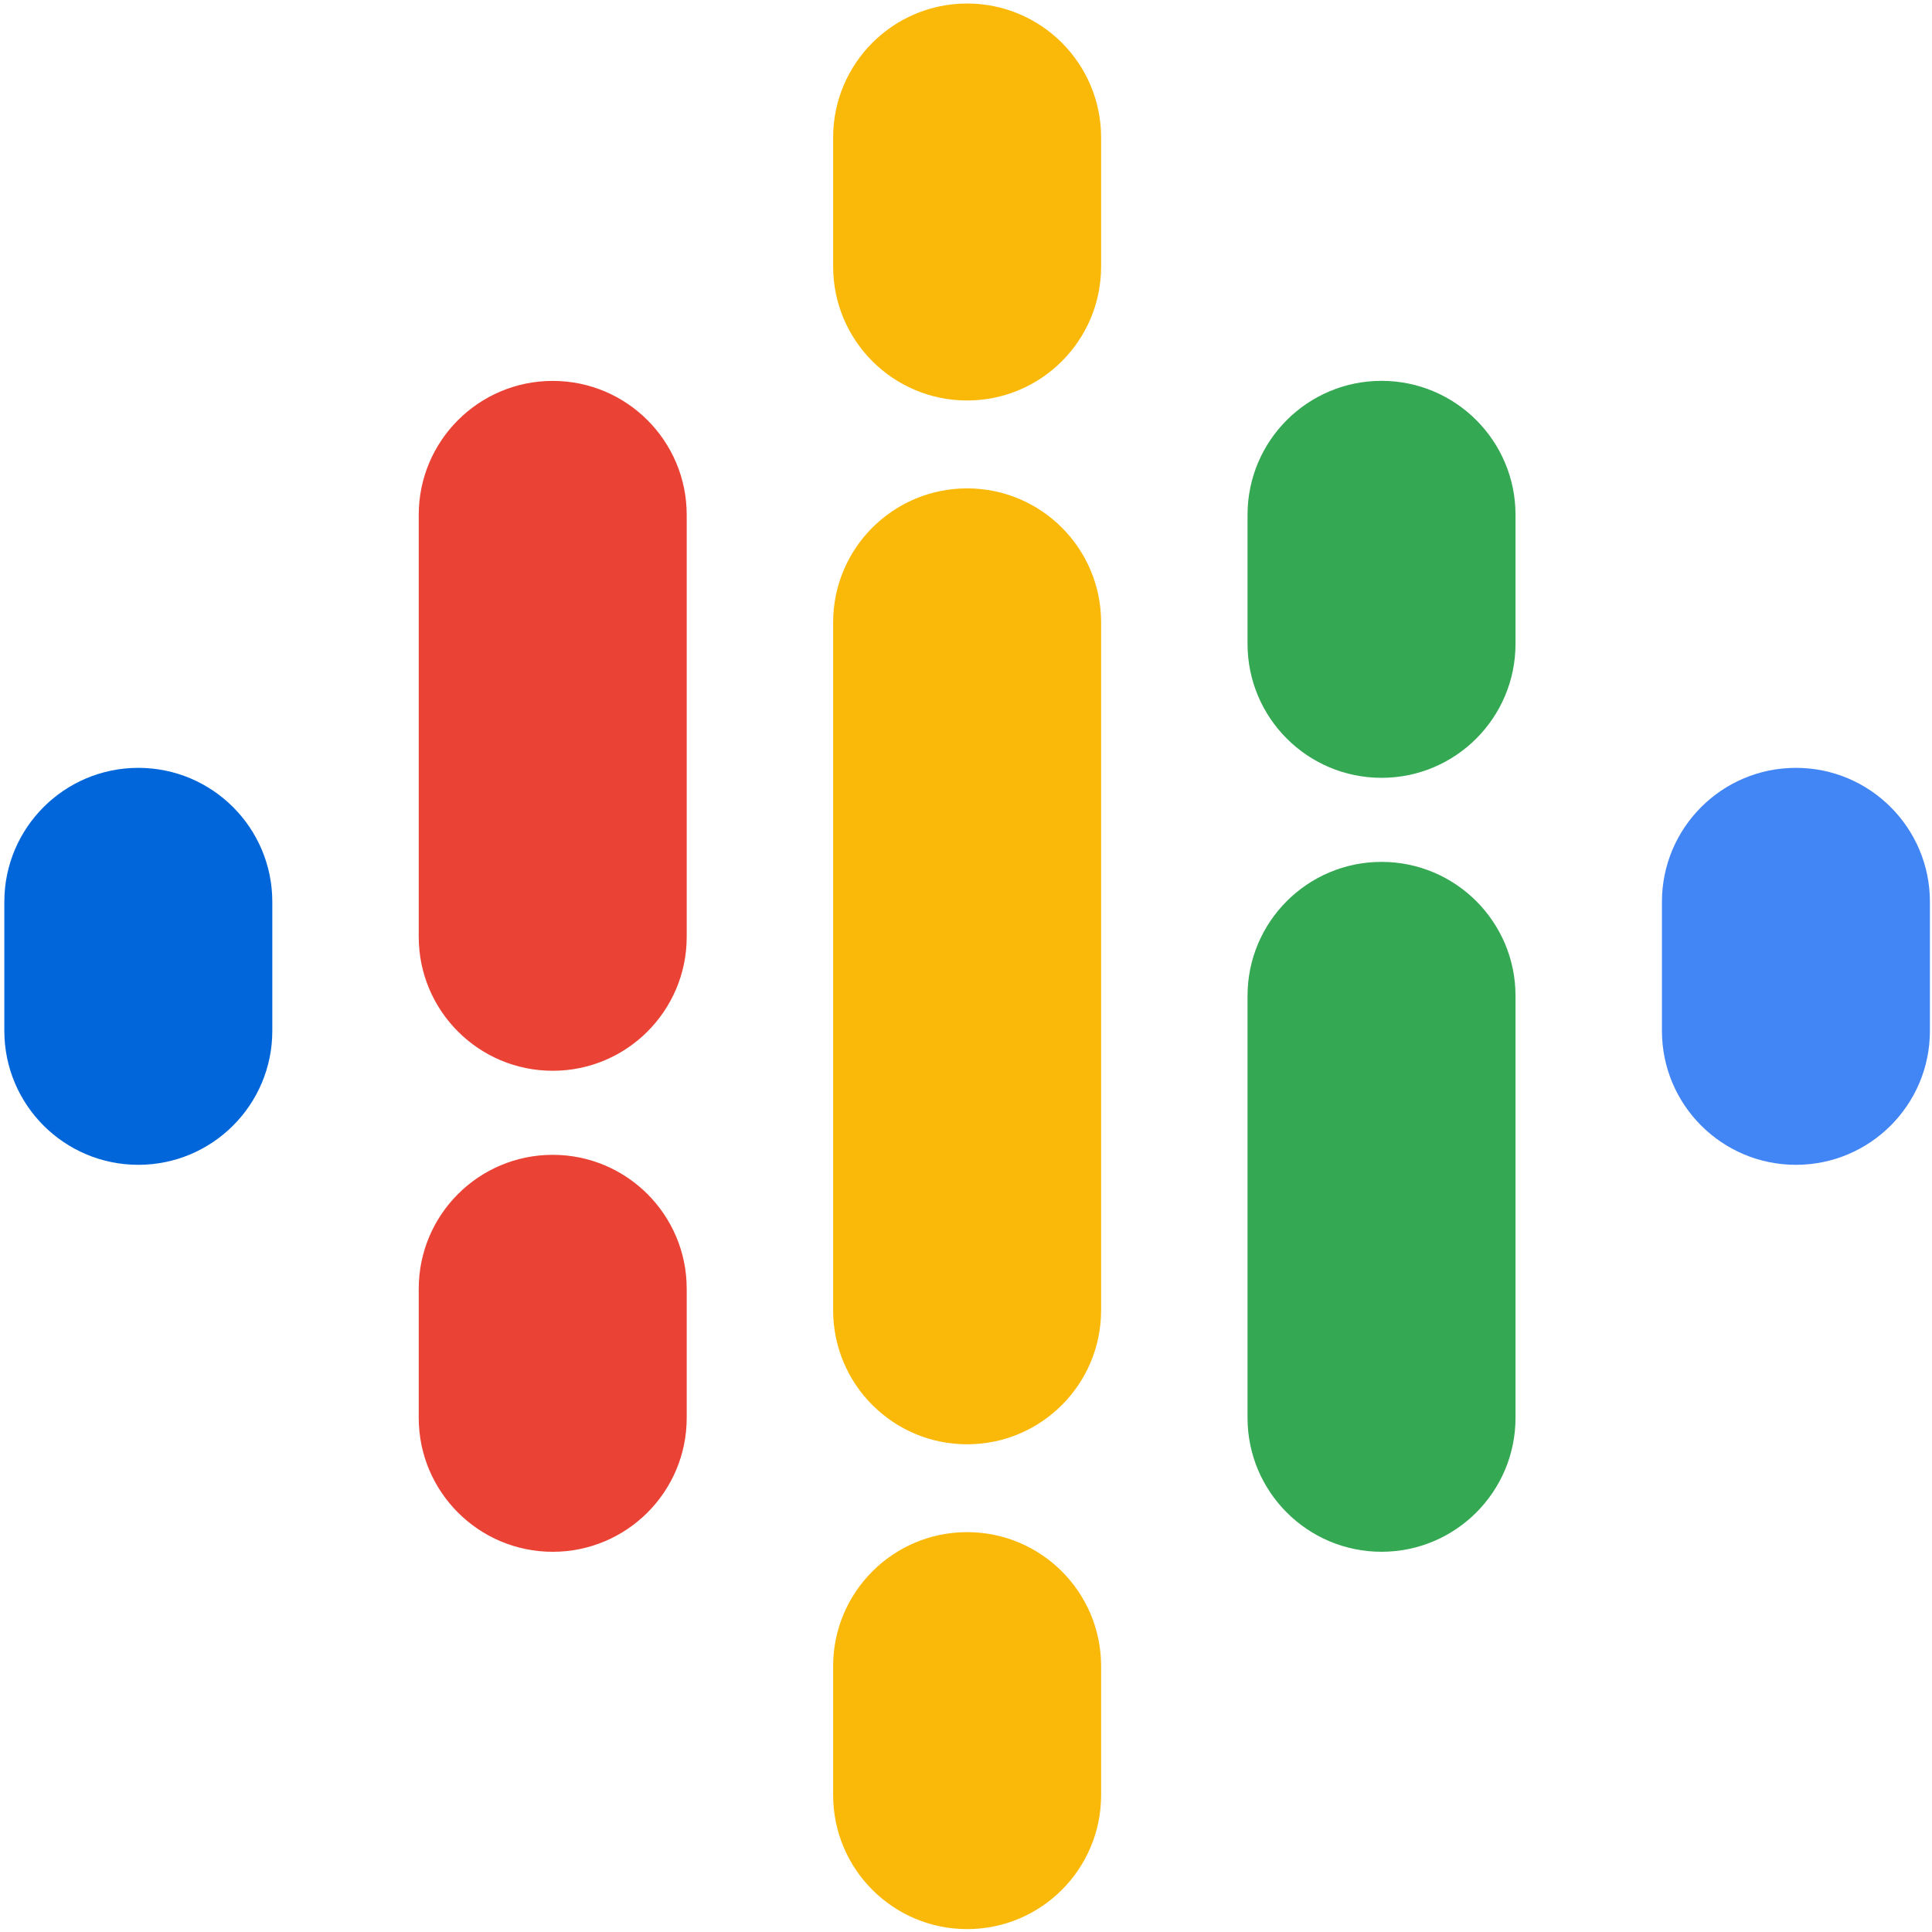
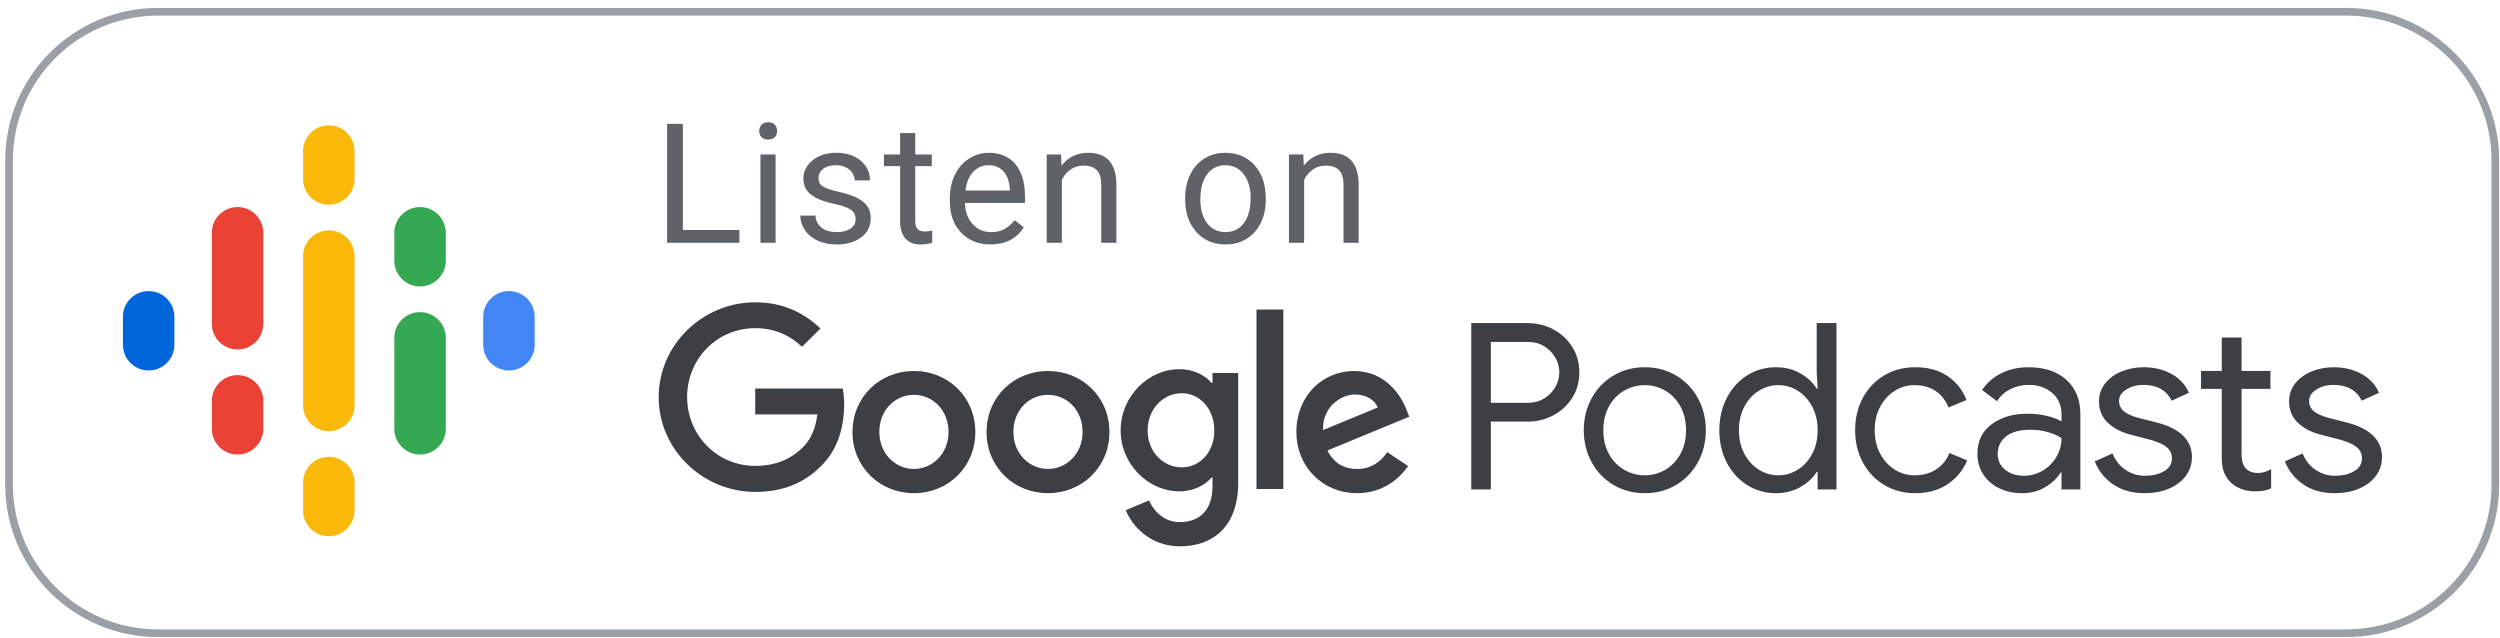
- <svg xmlns="http://www.w3.org/2000/svg" width="301" height="301" viewBox="0 0 301 301" fill="none">
-   <path fill-rule="evenodd" clip-rule="evenodd" d="M21.55 119.629C33.079 119.629 42.425 128.975 42.425 140.504V160.6C42.425 172.129 33.079 181.475 21.55 181.475C10.021 181.475 0.675 172.129 0.675 160.6V140.504C0.675 128.975 10.021 119.629 21.55 119.629Z" fill="#0066D9" />
-   <path fill-rule="evenodd" clip-rule="evenodd" d="M279.8 119.629C291.329 119.629 300.675 128.975 300.675 140.504V160.6C300.675 172.129 291.329 181.475 279.8 181.475C268.271 181.475 258.925 172.129 258.925 160.6V140.504C258.925 128.975 268.271 119.629 279.8 119.629Z" fill="#4285F4" />
-   <path fill-rule="evenodd" clip-rule="evenodd" d="M86.113 59.343C97.642 59.343 106.988 68.689 106.988 80.218V145.948C106.988 157.477 97.642 166.824 86.113 166.824C74.584 166.824 65.237 157.477 65.237 145.948V80.218C65.237 68.689 74.584 59.343 86.113 59.343ZM86.113 179.919C97.642 179.919 106.988 189.265 106.988 200.794V220.89C106.988 232.419 97.642 241.765 86.113 241.765C74.584 241.765 65.237 232.419 65.237 220.89V200.794C65.237 189.265 74.584 179.919 86.113 179.919Z" fill="#EA4335" />
-   <path fill-rule="evenodd" clip-rule="evenodd" d="M215.237 59.335C226.767 59.335 236.113 68.681 236.113 80.21V100.306C236.113 111.836 226.767 121.182 215.237 121.182C203.708 121.182 194.362 111.836 194.362 100.306V80.21C194.362 68.681 203.708 59.335 215.237 59.335ZM215.237 134.28C226.767 134.28 236.113 143.626 236.113 155.155V220.885C236.113 232.414 226.767 241.761 215.237 241.761C203.708 241.761 194.362 232.414 194.362 220.885V155.155C194.362 143.626 203.708 134.28 215.237 134.28Z" fill="#34A853" />
-   <path fill-rule="evenodd" clip-rule="evenodd" d="M150.675 0.548C162.204 0.548 171.55 9.894 171.55 21.423V41.519C171.55 53.048 162.204 62.394 150.675 62.394C139.146 62.394 129.8 53.048 129.8 41.519V21.423C129.8 9.894 139.146 0.548 150.675 0.548ZM150.675 76.087C162.204 76.087 171.55 85.434 171.55 96.963V204.14C171.55 215.67 162.204 225.016 150.675 225.016C139.146 225.016 129.8 215.67 129.8 204.14V96.963C129.8 85.434 139.146 76.087 150.675 76.087ZM150.675 238.703C162.204 238.703 171.55 248.049 171.55 259.578V279.674C171.55 291.203 162.204 300.549 150.675 300.549C139.146 300.549 129.8 291.203 129.8 279.674V259.578C129.8 248.049 139.146 238.703 150.675 238.703Z" fill="#FAB908" />
+ <svg xmlns="http://www.w3.org/2000/svg" width="196" height="50" viewBox="0 0 196 50" fill="none">
+   <path d="M183.948 0.922H12.396C5.941 0.922 0.708 6.142 0.708 12.582V37.985C0.708 44.424 5.941 49.645 12.396 49.645H183.948C190.402 49.645 195.635 44.424 195.635 37.985V12.582C195.635 6.142 190.402 0.922 183.948 0.922Z" stroke="#9AA0A6" stroke-width="0.602" />
+   <path d="M11.654 22.822C10.539 22.822 9.637 23.723 9.637 24.835V27.031C9.637 28.144 10.539 29.044 11.654 29.044C12.77 29.044 13.672 28.144 13.672 27.031V24.835C13.672 23.723 12.77 22.822 11.654 22.822Z" fill="#0066D9" />
+   <path d="M39.903 22.822C38.787 22.822 37.885 23.723 37.885 24.835V27.031C37.885 28.144 38.787 29.044 39.903 29.044C41.018 29.044 41.92 28.144 41.92 27.031V24.835C41.92 23.723 41.018 22.822 39.903 22.822Z" fill="#4285F4" />
+   <path d="M18.625 29.41C17.509 29.41 16.607 30.311 16.607 31.423V33.619C16.607 34.732 17.509 35.632 18.625 35.632C19.74 35.632 20.642 34.732 20.642 33.619V31.423C20.642 30.311 19.74 29.41 18.625 29.41Z" fill="#EA4335" />
+   <path d="M18.625 16.234C17.509 16.234 16.607 17.135 16.607 18.247V25.43H16.609C16.634 26.521 17.526 27.398 18.625 27.398C19.723 27.398 20.615 26.521 20.64 25.43H20.642V18.247C20.642 17.135 19.74 16.234 18.625 16.234Z" fill="#EA4335" />
+   <path d="M32.932 16.234C31.817 16.234 30.914 17.135 30.914 18.247V20.444C30.914 21.556 31.817 22.456 32.932 22.456C34.047 22.456 34.95 21.556 34.95 20.444V18.247C34.95 17.135 34.047 16.234 32.932 16.234Z" fill="#34A853" />
+   <path d="M25.779 9.828C24.663 9.828 23.761 10.729 23.761 11.841V14.037C23.761 15.15 24.663 16.05 25.779 16.05C26.894 16.05 27.796 15.15 27.796 14.037V11.841C27.796 10.729 26.894 9.828 25.779 9.828Z" fill="#FAB908" />
+   <path d="M25.779 35.816C24.663 35.816 23.761 36.717 23.761 37.83V40.026C23.761 41.138 24.663 42.038 25.779 42.038C26.894 42.038 27.796 41.138 27.796 40.026V37.83C27.796 36.717 26.894 35.816 25.779 35.816Z" fill="#FAB908" />
+   <path d="M32.932 24.471C31.817 24.471 30.914 25.371 30.914 26.484V33.621C30.914 34.734 31.817 35.634 32.932 35.634C34.047 35.634 34.95 34.734 34.95 33.621V26.484C34.95 25.371 34.047 24.471 32.932 24.471Z" fill="#34A853" />
+   <path d="M27.796 20.078C27.796 18.965 26.894 18.064 25.779 18.064C24.663 18.064 23.761 18.965 23.761 20.078V24.958V26.911V31.79C23.761 32.902 24.663 33.803 25.779 33.803C26.894 33.803 27.796 32.902 27.796 31.79V26.909V24.958V20.078Z" fill="#FAB908" />
+   <path d="M116.882 38.375V33.055H119.749C120.479 33.055 121.155 32.891 121.776 32.563C122.397 32.235 122.893 31.777 123.264 31.188C123.635 30.598 123.821 29.933 123.821 29.192C123.821 28.452 123.635 27.787 123.264 27.198C122.893 26.608 122.397 26.15 121.776 25.822C121.155 25.494 120.479 25.33 119.749 25.33H115.348V38.375H116.882ZM119.785 31.579H116.882V26.806H119.785C120.272 26.806 120.701 26.921 121.073 27.152C121.444 27.383 121.733 27.68 121.94 28.045C122.147 28.409 122.25 28.792 122.25 29.192C122.25 29.593 122.147 29.976 121.94 30.34C121.733 30.705 121.444 31.002 121.073 31.233C120.701 31.464 120.272 31.579 119.785 31.579ZM128.952 38.666C129.865 38.666 130.687 38.448 131.418 38.011C132.148 37.573 132.717 36.978 133.125 36.225C133.533 35.472 133.737 34.64 133.737 33.729C133.737 32.818 133.533 31.986 133.125 31.233C132.717 30.48 132.148 29.885 131.418 29.448C130.687 29.01 129.865 28.792 128.952 28.792C128.039 28.792 127.218 29.01 126.487 29.448C125.757 29.885 125.188 30.48 124.78 31.233C124.372 31.986 124.168 32.818 124.168 33.729C124.168 34.64 124.372 35.472 124.78 36.225C125.188 36.978 125.757 37.573 126.487 38.011C127.218 38.448 128.039 38.666 128.952 38.666ZM128.952 37.264C128.38 37.264 127.845 37.121 127.345 36.835C126.846 36.55 126.448 36.14 126.149 35.606C125.851 35.071 125.702 34.446 125.702 33.729C125.702 33.013 125.851 32.387 126.149 31.852C126.448 31.318 126.846 30.908 127.345 30.623C127.845 30.337 128.38 30.195 128.952 30.195C129.525 30.195 130.057 30.337 130.55 30.623C131.043 30.908 131.439 31.318 131.737 31.852C132.036 32.387 132.185 33.013 132.185 33.729C132.185 34.446 132.036 35.071 131.737 35.606C131.439 36.14 131.043 36.55 130.55 36.835C130.057 37.121 129.525 37.264 128.952 37.264ZM139.234 38.666C139.952 38.666 140.591 38.505 141.151 38.184C141.711 37.862 142.137 37.47 142.429 37.008H142.502V38.375H143.981V25.33H142.429V29.174L142.502 30.468H142.429C142.137 29.994 141.711 29.596 141.151 29.274C140.591 28.953 139.952 28.792 139.234 28.792C138.406 28.792 137.654 29.004 136.978 29.429C136.303 29.855 135.77 30.444 135.38 31.197C134.991 31.95 134.796 32.794 134.796 33.729C134.796 34.676 134.991 35.524 135.38 36.271C135.77 37.018 136.303 37.604 136.978 38.029C137.654 38.454 138.406 38.666 139.234 38.666ZM139.416 37.264C138.88 37.264 138.375 37.118 137.9 36.826C137.426 36.535 137.045 36.119 136.759 35.578C136.473 35.038 136.33 34.421 136.33 33.729C136.33 33.037 136.473 32.42 136.759 31.88C137.045 31.339 137.426 30.923 137.9 30.632C138.375 30.34 138.88 30.195 139.416 30.195C139.964 30.195 140.472 30.34 140.941 30.632C141.41 30.923 141.787 31.336 142.073 31.871C142.359 32.405 142.502 33.025 142.502 33.729C142.502 34.434 142.359 35.053 142.073 35.587C141.787 36.122 141.41 36.535 140.941 36.826C140.472 37.118 139.964 37.264 139.416 37.264ZM150.154 38.666C151.152 38.666 152.001 38.43 152.701 37.956C153.401 37.482 153.91 36.863 154.226 36.097L152.838 35.514C152.607 36.073 152.254 36.504 151.779 36.808C151.304 37.112 150.738 37.264 150.081 37.264C149.533 37.264 149.022 37.115 148.547 36.817C148.072 36.52 147.692 36.104 147.405 35.569C147.119 35.035 146.976 34.421 146.976 33.729C146.976 33.037 147.119 32.423 147.405 31.889C147.692 31.355 148.072 30.939 148.547 30.641C149.022 30.343 149.533 30.195 150.081 30.195C150.726 30.195 151.277 30.343 151.733 30.641C152.19 30.939 152.534 31.373 152.765 31.944L154.171 31.361C153.879 30.583 153.389 29.961 152.701 29.493C152.013 29.026 151.164 28.792 150.154 28.792C149.253 28.792 148.443 29.004 147.725 29.429C147.007 29.855 146.447 30.444 146.045 31.197C145.643 31.95 145.442 32.794 145.442 33.729C145.442 34.664 145.643 35.505 146.045 36.252C146.447 36.999 147.007 37.589 147.725 38.02C148.443 38.451 149.253 38.666 150.154 38.666ZM158.536 38.666C159.205 38.666 159.808 38.508 160.344 38.193C160.879 37.877 161.281 37.494 161.549 37.045H161.622V38.375H163.101V32.49C163.101 31.348 162.739 30.447 162.015 29.785C161.29 29.123 160.295 28.792 159.029 28.792C158.25 28.792 157.54 28.95 156.901 29.265C156.262 29.581 155.76 30.018 155.395 30.577L156.564 31.452C156.819 31.051 157.166 30.738 157.604 30.513C158.043 30.289 158.524 30.176 159.047 30.176C159.79 30.176 160.404 30.386 160.891 30.805C161.378 31.224 161.622 31.78 161.622 32.472V33.037C161.366 32.879 160.998 32.739 160.517 32.618C160.036 32.496 159.516 32.435 158.956 32.435C157.824 32.435 156.886 32.712 156.143 33.264C155.401 33.817 155.03 34.585 155.03 35.569C155.03 36.164 155.176 36.696 155.468 37.163C155.76 37.631 156.174 37.998 156.71 38.266C157.245 38.533 157.854 38.666 158.536 38.666ZM158.682 37.3C158.085 37.3 157.592 37.142 157.203 36.826C156.813 36.511 156.618 36.097 156.618 35.587C156.618 35.029 156.834 34.573 157.267 34.221C157.699 33.869 158.341 33.693 159.193 33.693C159.668 33.693 160.118 33.753 160.544 33.875C160.971 33.996 161.33 34.154 161.622 34.349C161.622 34.883 161.488 35.375 161.22 35.824C160.952 36.274 160.593 36.632 160.143 36.899C159.692 37.166 159.205 37.3 158.682 37.3ZM168.159 38.666C168.841 38.666 169.462 38.551 170.022 38.32C170.582 38.09 171.026 37.758 171.355 37.327C171.684 36.896 171.848 36.395 171.848 35.824C171.848 35.168 171.617 34.613 171.154 34.157C170.692 33.702 170.004 33.359 169.091 33.128L167.739 32.782C167.204 32.648 166.802 32.475 166.534 32.262C166.266 32.05 166.132 31.774 166.132 31.433C166.132 31.069 166.324 30.768 166.708 30.532C167.091 30.295 167.539 30.176 168.05 30.176C169.109 30.176 169.846 30.589 170.259 31.415L171.611 30.796C171.343 30.164 170.89 29.672 170.25 29.32C169.611 28.968 168.884 28.792 168.068 28.792C167.447 28.792 166.869 28.901 166.333 29.12C165.798 29.338 165.369 29.651 165.046 30.058C164.723 30.465 164.562 30.936 164.562 31.47C164.562 32.162 164.799 32.727 165.274 33.164C165.749 33.602 166.358 33.911 167.1 34.093L168.232 34.385C168.939 34.555 169.456 34.758 169.785 34.995C170.113 35.232 170.278 35.545 170.278 35.934C170.278 36.371 170.071 36.708 169.657 36.945C169.243 37.182 168.744 37.3 168.159 37.3C167.612 37.3 167.109 37.148 166.653 36.844C166.196 36.541 165.852 36.11 165.621 35.551L164.233 36.17C164.513 36.899 164.988 37.497 165.658 37.965C166.327 38.433 167.161 38.666 168.159 38.666ZM176.779 38.521C177.071 38.521 177.311 38.502 177.5 38.466C177.689 38.43 177.874 38.369 178.057 38.284V36.772C177.728 36.978 177.387 37.081 177.034 37.081C176.596 37.081 176.261 36.948 176.03 36.681C175.835 36.438 175.738 36.061 175.738 35.551V30.486H178.002V29.083H175.738V26.46H174.186V29.083H172.56V30.486H174.186V35.934C174.186 36.371 174.247 36.741 174.368 37.045C174.49 37.349 174.673 37.616 174.916 37.847C175.135 38.053 175.406 38.217 175.729 38.339C176.051 38.46 176.401 38.521 176.779 38.521ZM183.061 38.666C183.742 38.666 184.363 38.551 184.923 38.32C185.483 38.09 185.928 37.758 186.256 37.327C186.585 36.896 186.749 36.395 186.749 35.824C186.749 35.168 186.518 34.613 186.056 34.157C185.593 33.702 184.905 33.359 183.992 33.128L182.641 32.782C182.105 32.648 181.703 32.475 181.435 32.262C181.168 32.05 181.034 31.774 181.034 31.433C181.034 31.069 181.225 30.768 181.609 30.532C181.992 30.295 182.44 30.176 182.951 30.176C184.01 30.176 184.747 30.589 185.161 31.415L186.512 30.796C186.244 30.164 185.791 29.672 185.152 29.32C184.512 28.968 183.785 28.792 182.969 28.792C182.348 28.792 181.77 28.901 181.235 29.12C180.699 29.338 180.27 29.651 179.947 30.058C179.625 30.465 179.463 30.936 179.463 31.47C179.463 32.162 179.701 32.727 180.175 33.164C180.65 33.602 181.259 33.911 182.002 34.093L183.134 34.385C183.84 34.555 184.357 34.758 184.686 34.995C185.015 35.232 185.179 35.545 185.179 35.934C185.179 36.371 184.972 36.708 184.558 36.945C184.144 37.182 183.645 37.3 183.061 37.3C182.513 37.3 182.011 37.148 181.554 36.844C181.098 36.541 180.754 36.11 180.522 35.551L179.134 36.17C179.415 36.899 179.889 37.497 180.559 37.965C181.228 38.433 182.062 38.666 183.061 38.666Z" fill="#3C4043" />
+   <path d="M92.46 28.944C93.61 28.944 94.519 29.454 94.988 30.021H95.059V29.242H97.076V37.843C97.076 41.386 94.988 42.831 92.517 42.831C90.187 42.831 88.781 41.273 88.256 39.997L90.088 39.232C90.415 40.011 91.21 40.932 92.503 40.932C94.079 40.932 95.059 39.955 95.059 38.127V37.432H94.988C94.519 38.013 93.61 38.523 92.46 38.523C90.06 38.523 87.858 36.426 87.858 33.748C87.858 31.041 90.06 28.944 92.46 28.944ZM71.652 29.086C74.308 29.086 76.467 31.098 76.467 33.876C76.467 36.639 74.308 38.665 71.652 38.665C68.996 38.665 66.837 36.639 66.837 33.876C66.837 31.098 68.996 29.086 71.652 29.086ZM82.163 29.086C84.819 29.086 86.978 31.098 86.978 33.876C86.978 36.639 84.819 38.665 82.163 38.665C79.507 38.665 77.348 36.639 77.348 33.876C77.348 31.098 79.507 29.086 82.163 29.086ZM106.166 29.086C108.652 29.086 109.873 31.056 110.271 32.133L110.484 32.671L104.064 35.321C104.561 36.27 105.314 36.766 106.393 36.766C107.473 36.766 108.211 36.242 108.765 35.448L110.399 36.539C109.859 37.319 108.595 38.665 106.393 38.665C103.666 38.665 101.635 36.554 101.635 33.876C101.635 31.027 103.695 29.086 106.166 29.086ZM59.21 23.701C61.483 23.701 63.102 24.594 64.323 25.756L62.875 27.187C62.008 26.365 60.829 25.727 59.21 25.727C56.213 25.727 53.87 28.137 53.87 31.127C53.87 34.116 56.213 36.525 59.21 36.525C61.156 36.525 62.264 35.746 62.974 35.038C63.556 34.456 63.94 33.62 64.082 32.487H59.21V30.46H66.07C66.141 30.829 66.184 31.254 66.184 31.736C66.184 33.266 65.772 35.151 64.423 36.483C63.102 37.843 61.426 38.566 59.21 38.566C55.091 38.566 51.64 35.236 51.64 31.141C51.64 27.031 55.091 23.701 59.21 23.701ZM100.613 24.268V38.339H98.51V24.268H100.613ZM71.652 30.956C70.189 30.956 68.939 32.133 68.939 33.861C68.939 35.576 70.204 36.766 71.652 36.766C73.101 36.766 74.365 35.576 74.365 33.861C74.365 32.133 73.101 30.956 71.652 30.956ZM82.163 30.956C80.7 30.956 79.45 32.133 79.45 33.861C79.45 35.576 80.714 36.766 82.163 36.766C83.611 36.766 84.875 35.576 84.875 33.861C84.875 32.133 83.626 30.956 82.163 30.956ZM92.645 30.829C91.196 30.829 89.974 32.062 89.974 33.748C89.974 35.42 91.196 36.639 92.645 36.639C94.079 36.639 95.215 35.434 95.201 33.748C95.201 32.062 94.079 30.829 92.645 30.829ZM106.237 30.928C105.158 30.928 103.666 31.878 103.723 33.72L108.013 31.948C107.785 31.339 107.075 30.928 106.237 30.928Z" fill="#3C4043" />
+   <path d="M57.968 19.038V18.032H53.538V9.712H52.299V19.038H57.968ZM60.222 10.942C60.453 10.942 60.629 10.878 60.749 10.75C60.869 10.622 60.929 10.461 60.929 10.269C60.929 10.077 60.869 9.915 60.749 9.783C60.629 9.65 60.453 9.584 60.222 9.584C59.991 9.584 59.817 9.65 59.699 9.783C59.581 9.915 59.523 10.077 59.523 10.269C59.523 10.461 59.581 10.622 59.699 10.75C59.817 10.878 59.991 10.942 60.222 10.942ZM60.807 19.038V12.108H59.619V19.038H60.807ZM65.591 19.166C66.383 19.166 67.027 18.979 67.523 18.606C68.02 18.232 68.268 17.736 68.268 17.116C68.268 16.745 68.179 16.43 68.001 16.172C67.824 15.913 67.551 15.692 67.183 15.509C66.815 15.325 66.334 15.167 65.742 15.035C65.149 14.902 64.739 14.764 64.512 14.618C64.285 14.473 64.172 14.258 64.172 13.972C64.172 13.668 64.294 13.423 64.538 13.235C64.782 13.047 65.12 12.953 65.552 12.953C65.972 12.953 66.32 13.07 66.596 13.305C66.872 13.54 67.01 13.82 67.01 14.144H68.204C68.204 13.512 67.959 12.994 67.469 12.588C66.979 12.182 66.34 11.979 65.552 11.979C64.803 11.979 64.188 12.176 63.706 12.569C63.225 12.962 62.984 13.442 62.984 14.01C62.984 14.351 63.069 14.646 63.238 14.894C63.407 15.142 63.668 15.355 64.021 15.534C64.374 15.714 64.851 15.867 65.453 15.995C66.054 16.124 66.476 16.276 66.718 16.453C66.959 16.631 67.08 16.879 67.08 17.2C67.08 17.503 66.944 17.745 66.673 17.927C66.401 18.108 66.04 18.199 65.591 18.199C65.103 18.199 64.71 18.082 64.413 17.85C64.115 17.617 63.956 17.302 63.934 16.905H62.747C62.747 17.315 62.868 17.696 63.109 18.048C63.351 18.401 63.686 18.675 64.114 18.871C64.542 19.068 65.034 19.166 65.591 19.166ZM72.173 19.166C72.468 19.166 72.772 19.123 73.084 19.038V18.077C72.844 18.128 72.656 18.154 72.519 18.154C72.241 18.154 72.044 18.085 71.929 17.946C71.813 17.807 71.755 17.599 71.755 17.321V13.024H73.052V12.108H71.755V10.43H70.568V12.108H69.303V13.024H70.568V17.321C70.568 17.911 70.702 18.365 70.972 18.686C71.242 19.006 71.642 19.166 72.173 19.166ZM77.65 19.166C78.814 19.166 79.687 18.72 80.269 17.827L79.544 17.264C79.326 17.546 79.071 17.772 78.78 17.943C78.489 18.113 78.134 18.199 77.714 18.199C77.124 18.199 76.637 17.989 76.254 17.568C75.871 17.147 75.671 16.596 75.653 15.912H80.359V15.419C80.359 14.313 80.109 13.463 79.608 12.87C79.107 12.276 78.406 11.979 77.502 11.979C76.95 11.979 76.438 12.132 75.965 12.438C75.492 12.743 75.124 13.165 74.861 13.706C74.597 14.246 74.466 14.86 74.466 15.547V15.765C74.466 16.798 74.761 17.623 75.352 18.241C75.942 18.858 76.709 19.166 77.65 19.166ZM79.172 14.939H75.692C75.769 14.311 75.97 13.823 76.296 13.475C76.621 13.127 77.023 12.953 77.502 12.953C77.999 12.953 78.393 13.119 78.684 13.45C78.975 13.78 79.137 14.247 79.172 14.849V14.939ZM83.25 19.038V14.1C83.412 13.767 83.639 13.498 83.93 13.293C84.221 13.088 84.559 12.985 84.945 12.985C85.42 12.985 85.769 13.105 85.994 13.344C86.219 13.583 86.333 13.952 86.338 14.452V19.038H87.525V14.458C87.513 12.806 86.772 11.979 85.304 11.979C84.448 11.979 83.755 12.313 83.224 12.979L83.185 12.108H82.062V19.038H83.25ZM96.079 19.166C96.704 19.166 97.257 19.017 97.739 18.718C98.22 18.419 98.591 18.001 98.85 17.465C99.109 16.93 99.238 16.324 99.238 15.65V15.566C99.238 14.482 98.946 13.613 98.362 12.96C97.777 12.306 97.012 11.979 96.067 11.979C95.454 11.979 94.91 12.127 94.433 12.421C93.955 12.716 93.583 13.135 93.316 13.677C93.048 14.219 92.914 14.83 92.914 15.509V15.592C92.914 16.668 93.206 17.533 93.791 18.186C94.375 18.839 95.138 19.166 96.079 19.166ZM96.079 18.199C95.48 18.199 95.002 17.966 94.644 17.501C94.287 17.035 94.108 16.418 94.108 15.65C94.108 14.783 94.288 14.117 94.648 13.651C95.007 13.186 95.48 12.953 96.067 12.953C96.666 12.953 97.146 13.189 97.508 13.661C97.869 14.133 98.05 14.749 98.05 15.509C98.05 16.358 97.873 17.019 97.517 17.491C97.162 17.963 96.683 18.199 96.079 18.199ZM102.244 19.038V14.1C102.406 13.767 102.633 13.498 102.924 13.293C103.215 13.088 103.553 12.985 103.939 12.985C104.414 12.985 104.764 13.105 104.988 13.344C105.213 13.583 105.328 13.952 105.332 14.452V19.038H106.52V14.458C106.507 12.806 105.766 11.979 104.298 11.979C103.442 11.979 102.749 12.313 102.218 12.979L102.18 12.108H101.056V19.038H102.244Z" fill="#5F6368" />
</svg>
